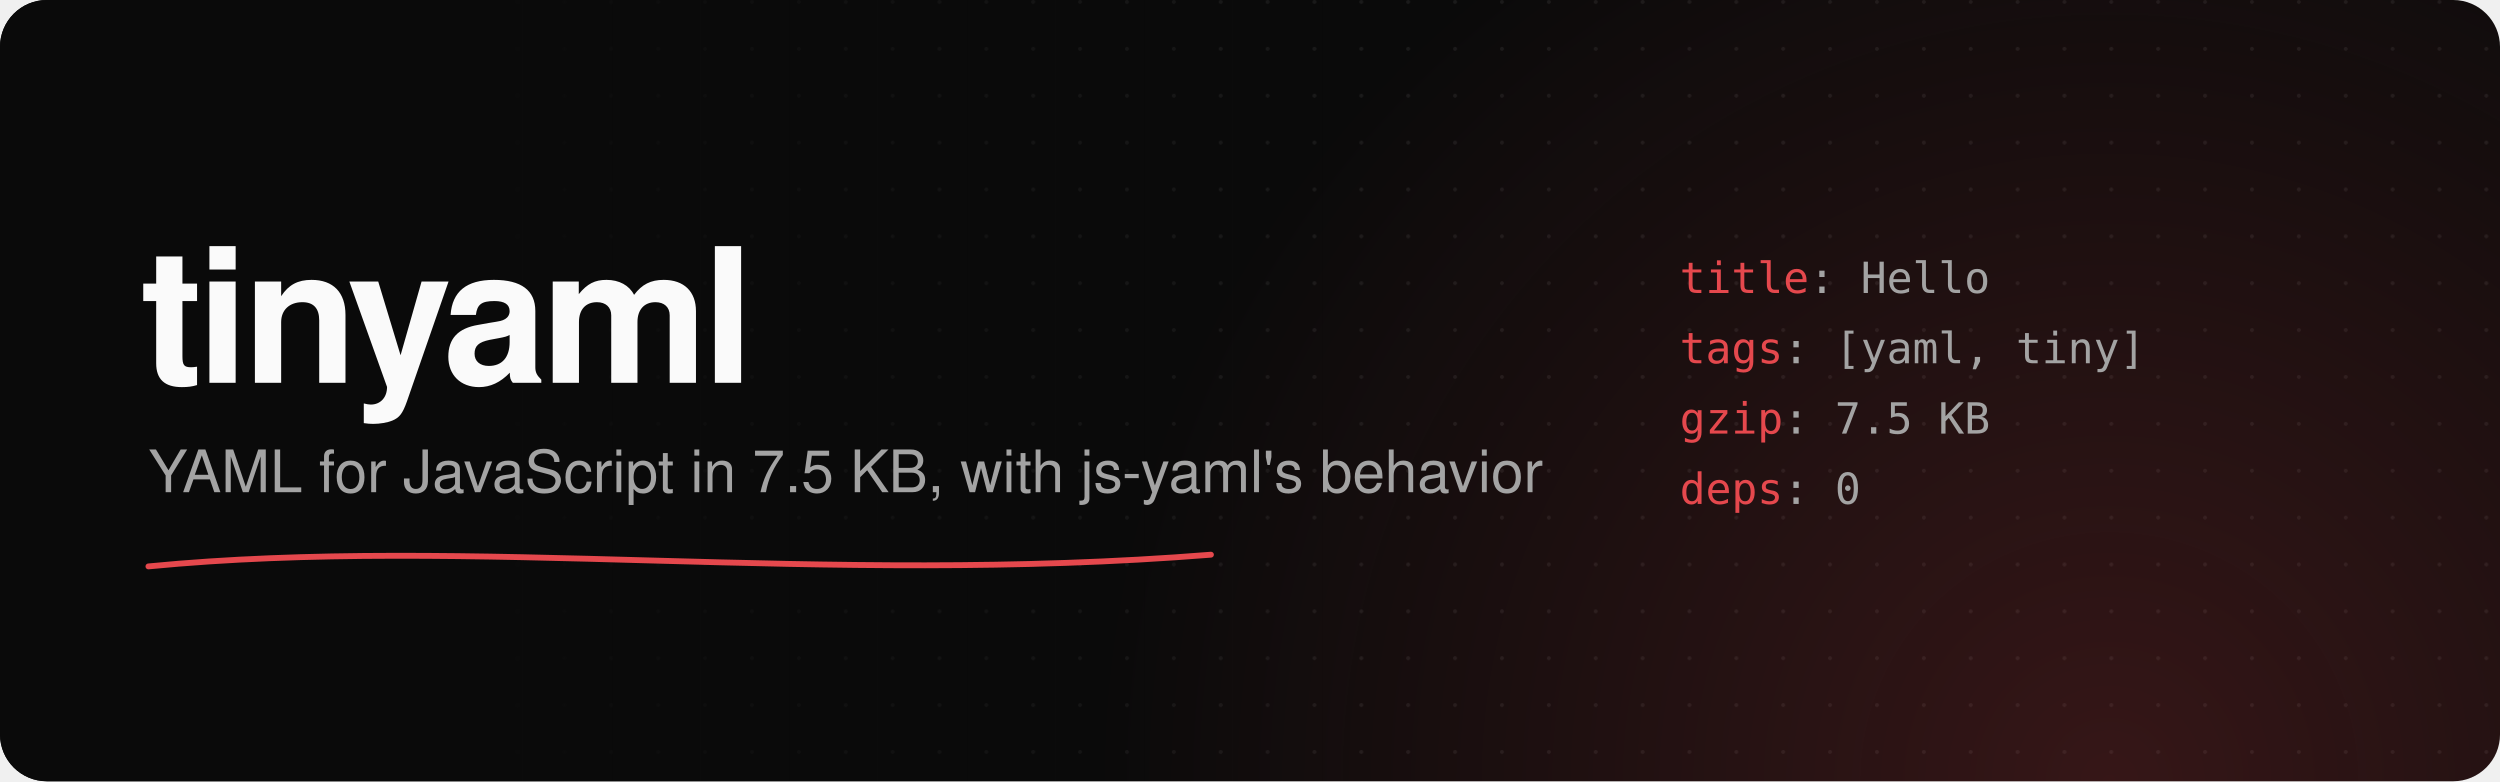
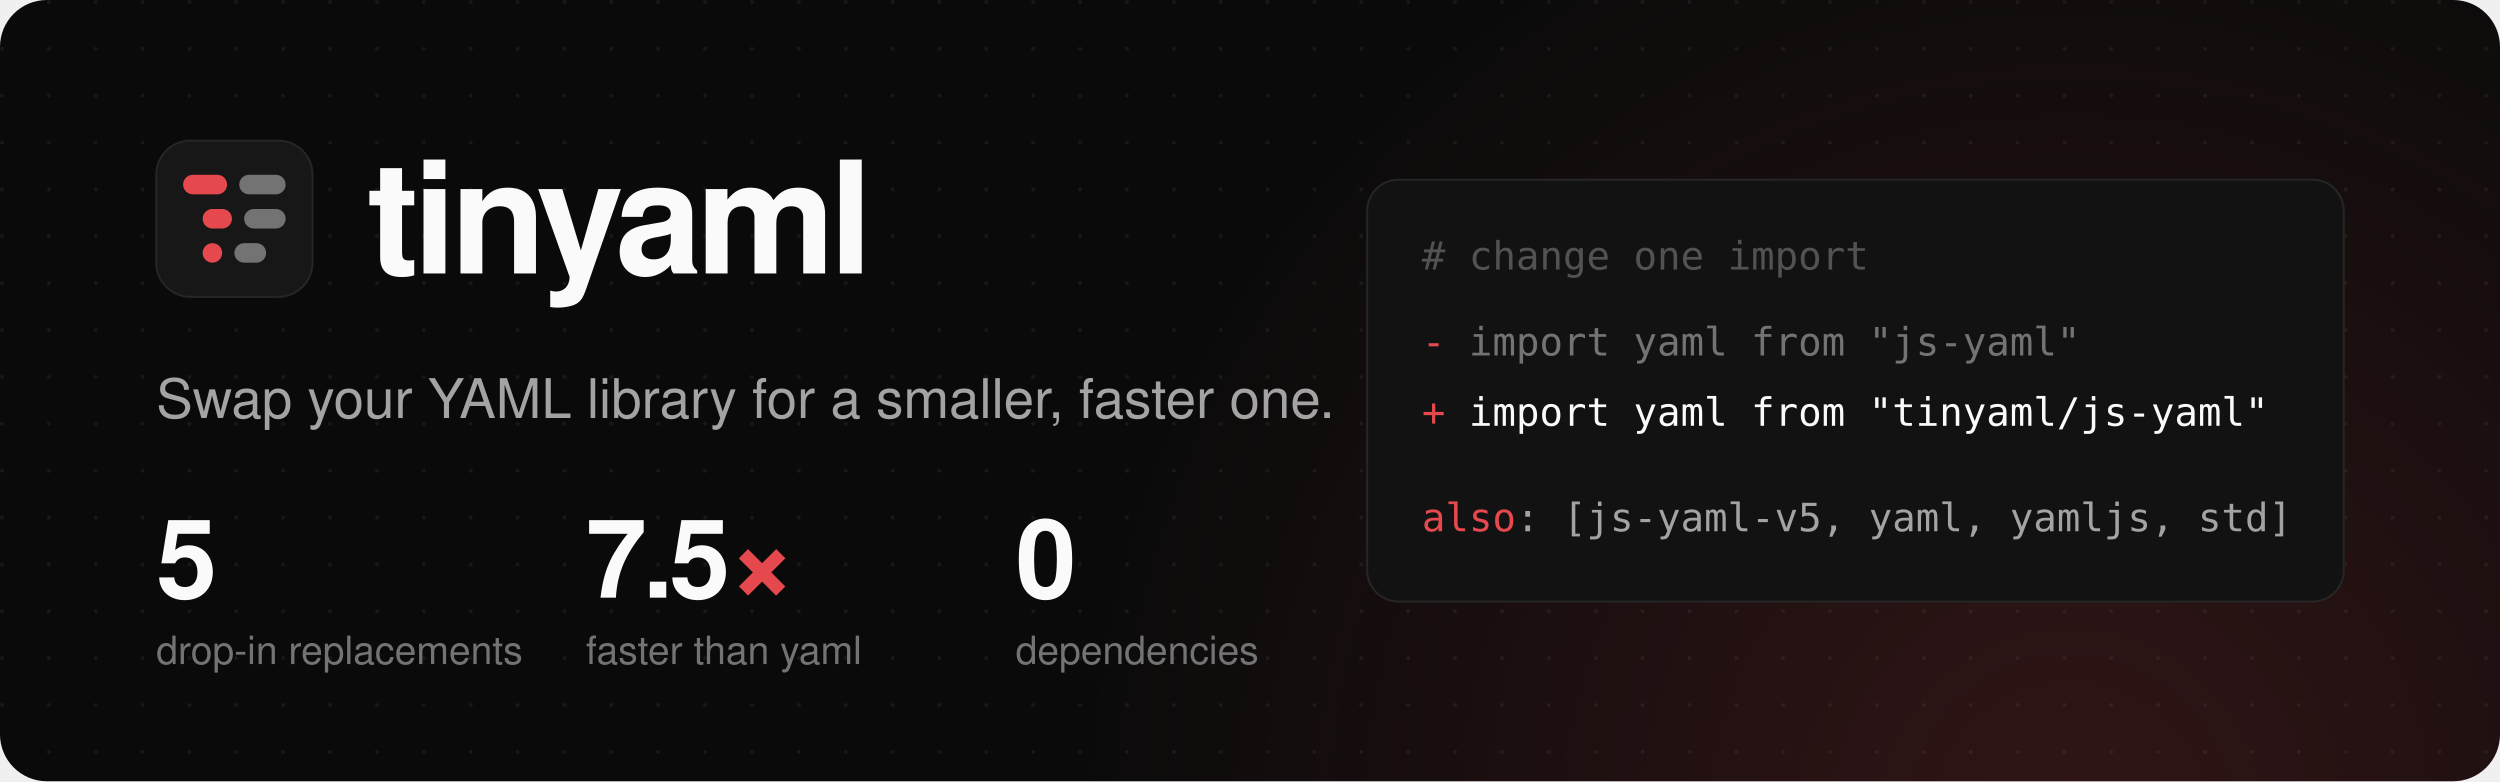
<svg xmlns="http://www.w3.org/2000/svg" width="1280" height="400" viewBox="0 0 1280 400" role="img" aria-labelledby="t">
  <defs>
    <pattern id="dots" width="24" height="24" patternUnits="userSpaceOnUse">
-       <circle cx="1" cy="1" r="1" fill="#fff" fill-opacity=".07" />
+       <circle cx="1" cy="1" r="1" fill="#fff" fill-opacity=".06" />
    </pattern>
-     <radialGradient id="glow" cx="1080" cy="400" r="520" gradientUnits="userSpaceOnUse">
-       <stop offset="0" stop-color="#e5484d" stop-opacity=".2" />
+     <radialGradient id="glow" cx="1060" cy="420" r="520" gradientUnits="userSpaceOnUse">
+       <stop offset="0" stop-color="#e5484d" stop-opacity=".18" />
      <stop offset="1" stop-color="#e5484d" stop-opacity="0" />
    </radialGradient>
-     <linearGradient id="fade" x1="0" x2="1">
-       <stop offset=".35" stop-color="#0a0a0a" />
-       <stop offset="1" stop-color="#0a0a0a" stop-opacity="0" />
-     </linearGradient>
    <clipPath id="frame">
      <rect width="1280" height="400" rx="24" />
    </clipPath>
  </defs>
  <g clip-path="url(#frame)">
    <rect width="1280" height="400" fill="#0a0a0a" />
    <rect width="1280" height="400" fill="url(#dots)" />
-     <rect width="700" height="400" fill="url(#fade)" />
    <rect width="1280" height="400" fill="url(#glow)" />
+     <g transform="translate(80 72) scale(1.25)">
+       <rect width="64" height="64" rx="14" fill="#171717" stroke="#262626" stroke-width=".8" />
+       <g fill="#e5484d">
+         <rect x="11" y="14" width="18" height="8" rx="4" />
+         <rect x="19" y="28" width="12" height="8" rx="4" />
+         <rect x="19" y="42" width="8" height="8" rx="4" />
+       </g>
+       <g fill="#737373">
+         <rect x="34" y="14" width="19" height="8" rx="4" />
+         <rect x="36" y="28" width="17" height="8" rx="4" />
+         <rect x="32" y="42" width="13" height="8" rx="4" />
+       </g>
+     </g>
    <g font-family="ui-sans-serif, system-ui, -apple-system, 'Segoe UI', Helvetica, Arial, sans-serif">
-       <text x="72" y="196" fill="#fafafa" font-size="96" font-weight="700" letter-spacing="-3">tinyaml</text>
-       <text x="76" y="252" fill="#a3a3a3" font-size="30">YAML for JavaScript in 7.5 KB, with js-yaml's behavior</text>
+       <text x="188" y="140" fill="#fafafa" font-size="80" font-weight="700" letter-spacing="-3">tinyaml</text>
+       <text x="80" y="214" fill="#a3a3a3" font-size="28">Swap your YAML library for a smaller, faster one.</text>
+       <text x="80" y="306" fill="#fafafa" font-size="56" font-weight="700" letter-spacing="-2">5</text>
+       <text x="80" y="340" fill="#737373" font-size="20">drop-in replacements</text>
+       <text x="300" y="306" fill="#fafafa" font-size="56" font-weight="700" letter-spacing="-2">7.5<tspan fill="#e5484d">×</tspan>
+       </text>
+       <text x="300" y="340" fill="#737373" font-size="20">faster than yaml</text>
+       <text x="520" y="306" fill="#fafafa" font-size="56" font-weight="700" letter-spacing="-2">0</text>
+       <text x="520" y="340" fill="#737373" font-size="20">dependencies</text>
    </g>
-     <g font-family="ui-monospace, SFMono-Regular, Menlo, Consolas, monospace" font-size="22" fill="#a3a3a3">
-       <text x="860" y="150">
-         <tspan fill="#e5484d">title</tspan>: Hello</text>
-       <text x="860" y="186">
-         <tspan fill="#e5484d">tags</tspan>: [yaml, tiny]</text>
-       <text x="860" y="222">
-         <tspan fill="#e5484d">gzip</tspan>: 7.5 KB</text>
-       <text x="860" y="258">
-         <tspan fill="#e5484d">deps</tspan>: 0</text>
+     <rect x="700" y="92" width="500" height="216" rx="16" fill="#121212" stroke="#262626" />
+     <g font-family="ui-monospace, SFMono-Regular, Menlo, Consolas, monospace" font-size="20">
+       <text x="728" y="138" fill="#525252"># change one import</text>
+       <text x="728" y="182" fill="#737373">
+         <tspan fill="#e5484d">-</tspan> import yaml from "js-yaml"</text>
+       <text x="728" y="218" fill="#fafafa">
+         <tspan fill="#e5484d">+</tspan> import yaml from "tinyaml/js-yaml"</text>
+       <text x="728" y="272" fill="#a3a3a3">
+         <tspan fill="#e5484d">also</tspan>: [js-yaml-v5, yaml, yamljs, std]</text>
    </g>
-     <path d="M76 290 C 240 274, 420 300, 620 284" fill="none" stroke="#e5484d" stroke-width="3" stroke-linecap="round" />
  </g>
</svg>
